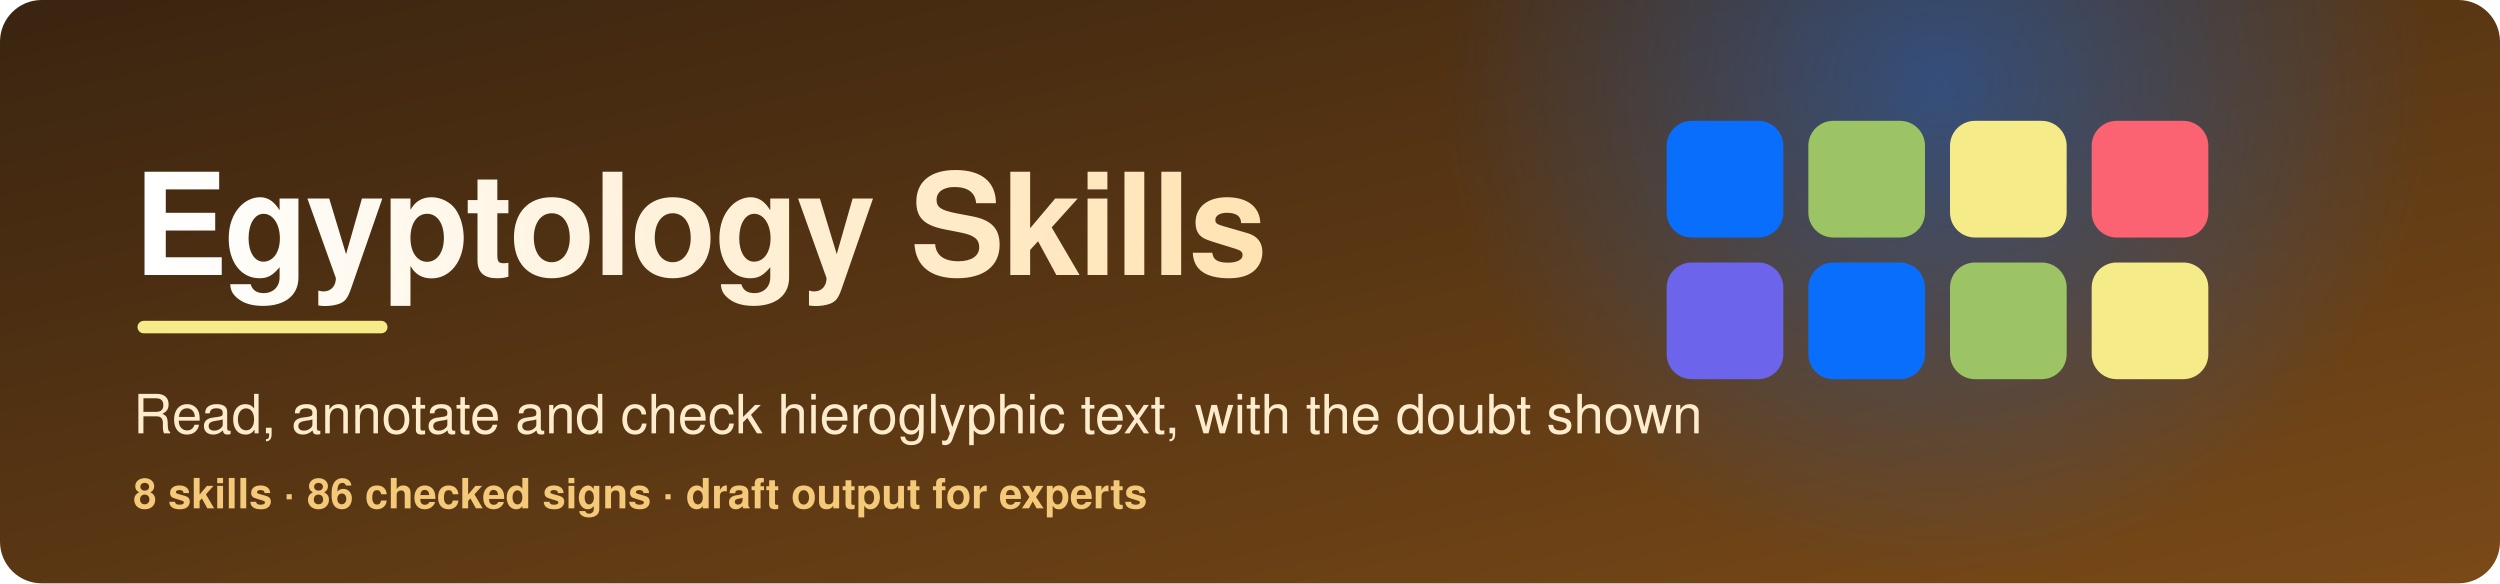
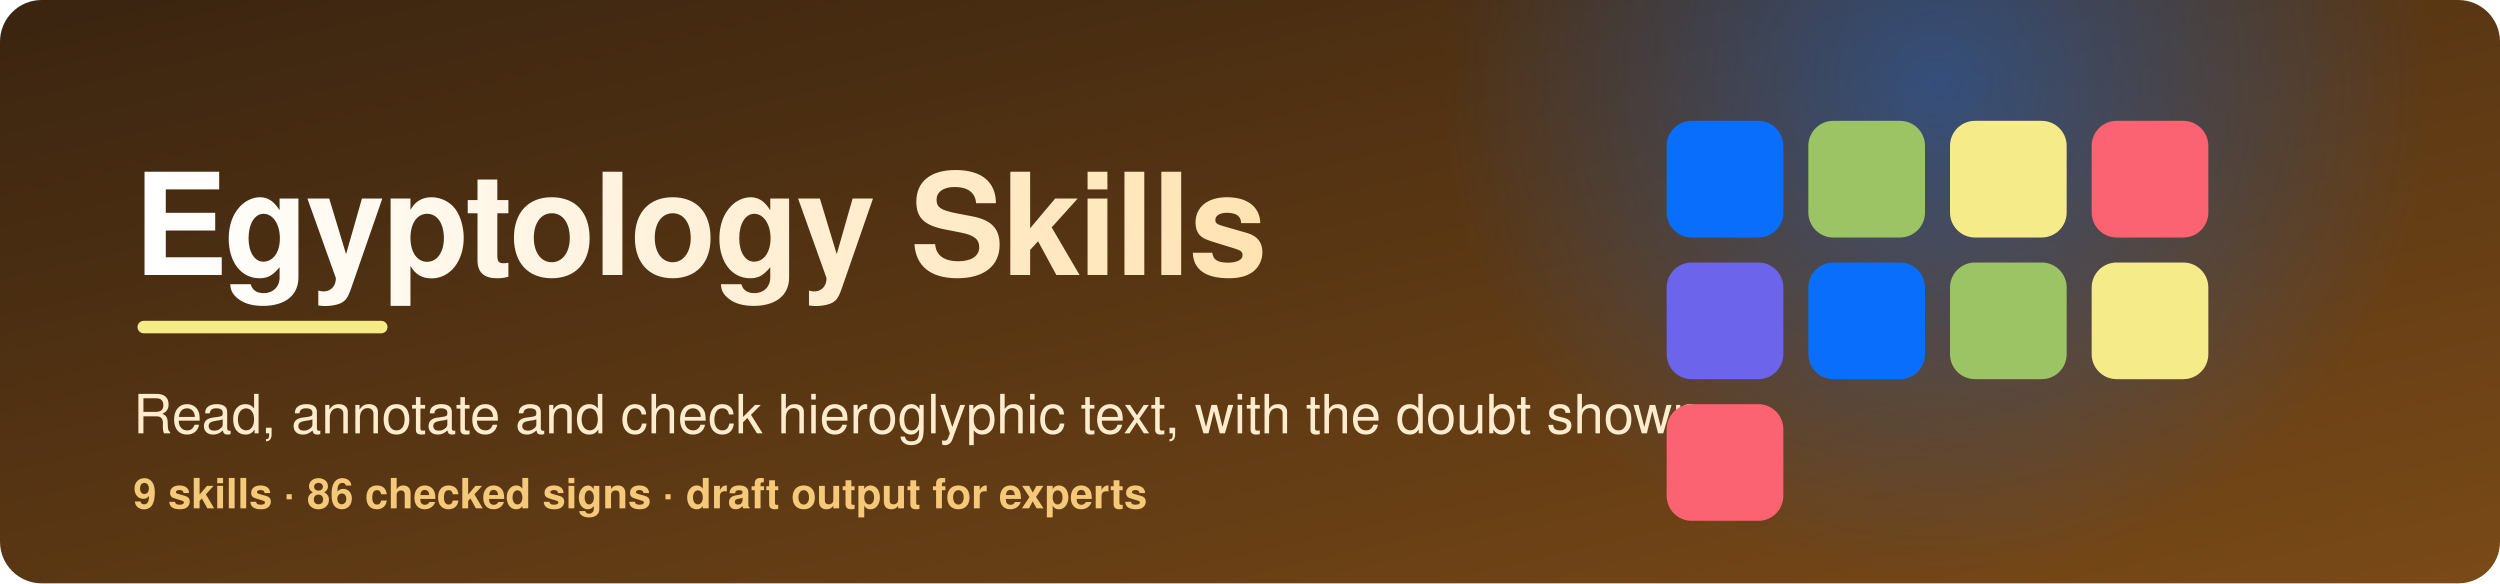
<svg xmlns="http://www.w3.org/2000/svg" width="1200" height="280" viewBox="0 0 1200 280" role="img" aria-labelledby="t d">
  <defs>
    <linearGradient id="bg" x1="0" y1="0" x2="1" y2="1">
      <stop offset="0" stop-color="#3a2410" />
      <stop offset="1" stop-color="#7a4a17" />
    </linearGradient>
    <linearGradient id="word" x1="0" y1="0" x2="1" y2="0">
      <stop offset="0" stop-color="#ffffff" />
      <stop offset="1" stop-color="#ffe3b3" />
    </linearGradient>
    <radialGradient id="glowA" cx="0.5" cy="0.5" r="0.5">
      <stop offset="0" stop-color="#096efb" stop-opacity="0.45" />
      <stop offset="1" stop-color="#096efb" stop-opacity="0" />
    </radialGradient>
  </defs>
  <rect width="1200" height="280" rx="20" fill="url(#bg)" />
  <circle cx="930" cy="40" r="240" fill="url(#glowA)" />
  <g font-family="-apple-system, 'Segoe UI', Helvetica, Arial, sans-serif">
    <text x="64" y="132" font-size="68" font-weight="800" fill="url(#word)" letter-spacing="-1.2">Egyptology Skills</text>
    <rect x="66" y="154" width="120" height="6" rx="3" fill="#f5eb89" />
    <text x="64" y="208" font-size="26" fill="#ffeccc">Read, annotate and check hieroglyphic text, with the doubt shown</text>
-     <text x="64" y="244" font-size="20" font-weight="600" fill="#f5c97a">8 skills  ·  86 checked signs  ·  draft output for experts</text>
+     <text x="64" y="244" font-size="20" font-weight="600" fill="#f5c97a">9 skills  ·  86 checked signs  ·  draft output for experts</text>
  </g>
  <g>
    <rect x="800" y="58" width="56" height="56" rx="12" fill="#096efb" />
    <rect x="868" y="58" width="56" height="56" rx="12" fill="#9cc464" />
    <rect x="936" y="58" width="56" height="56" rx="12" fill="#f5eb89" />
    <rect x="1004" y="58" width="56" height="56" rx="12" fill="#fb6373" />
    <rect x="800" y="126" width="56" height="56" rx="12" fill="#6c64eb" />
    <rect x="868" y="126" width="56" height="56" rx="12" fill="#096efb" />
    <rect x="936" y="126" width="56" height="56" rx="12" fill="#9cc464" />
    <rect x="1004" y="126" width="56" height="56" rx="12" fill="#f5eb89" />
+     <rect x="800" y="194" width="56" height="56" rx="12" fill="#fb6373" />
  </g>
</svg>
